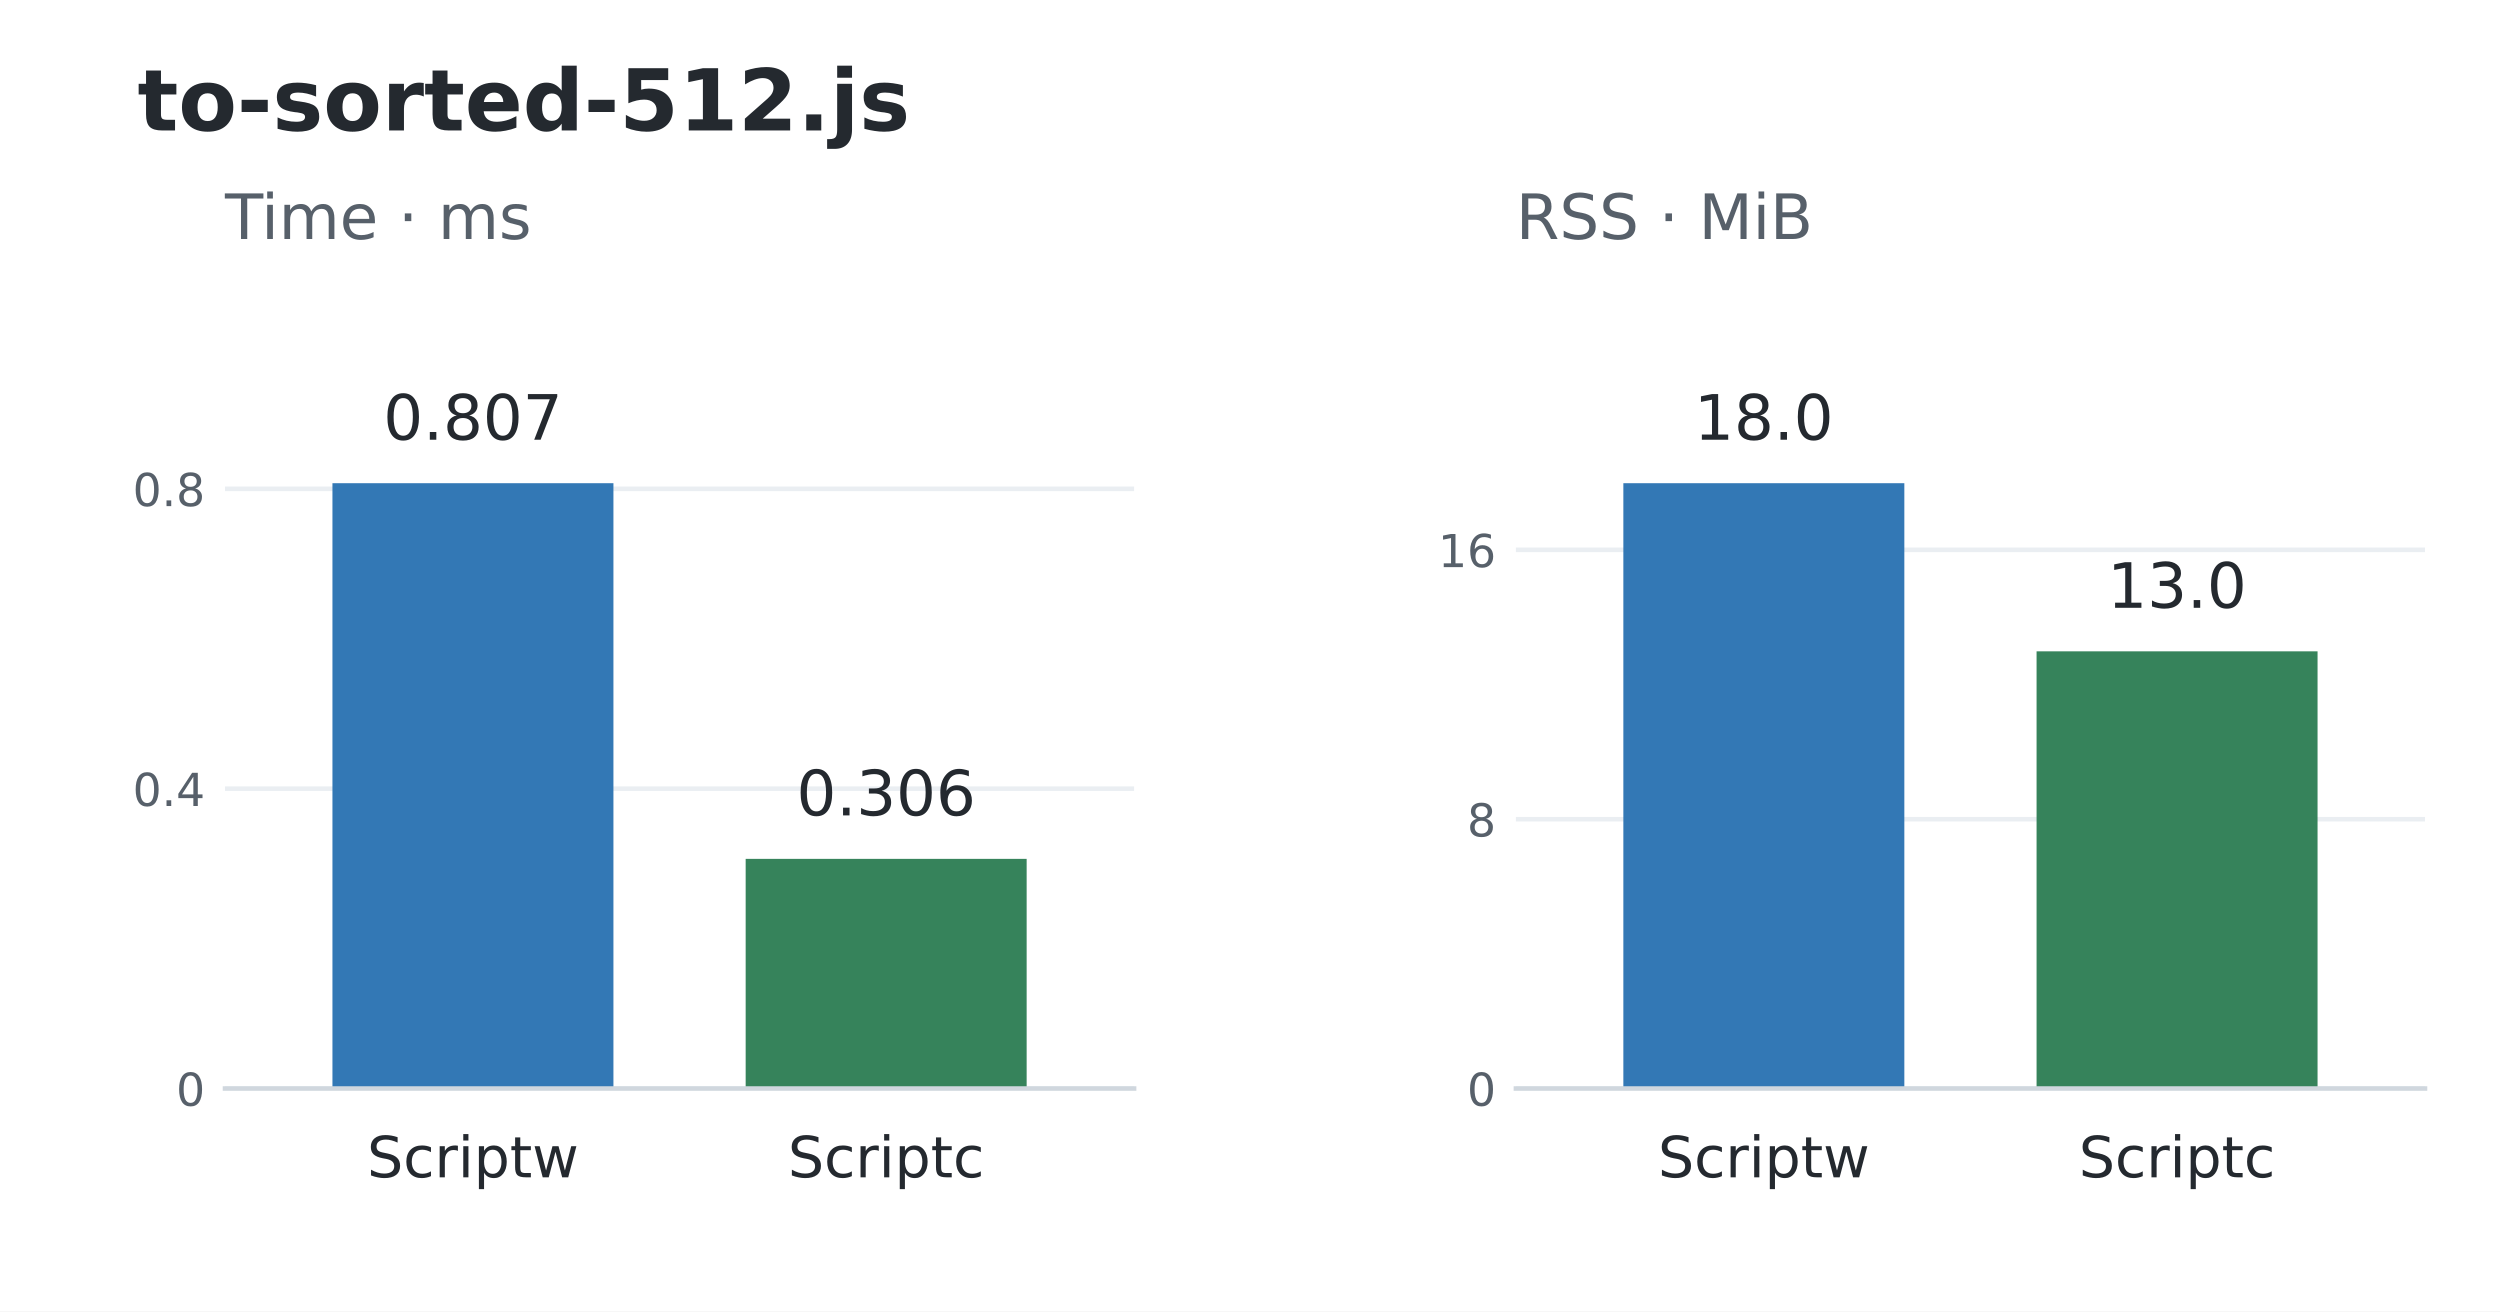
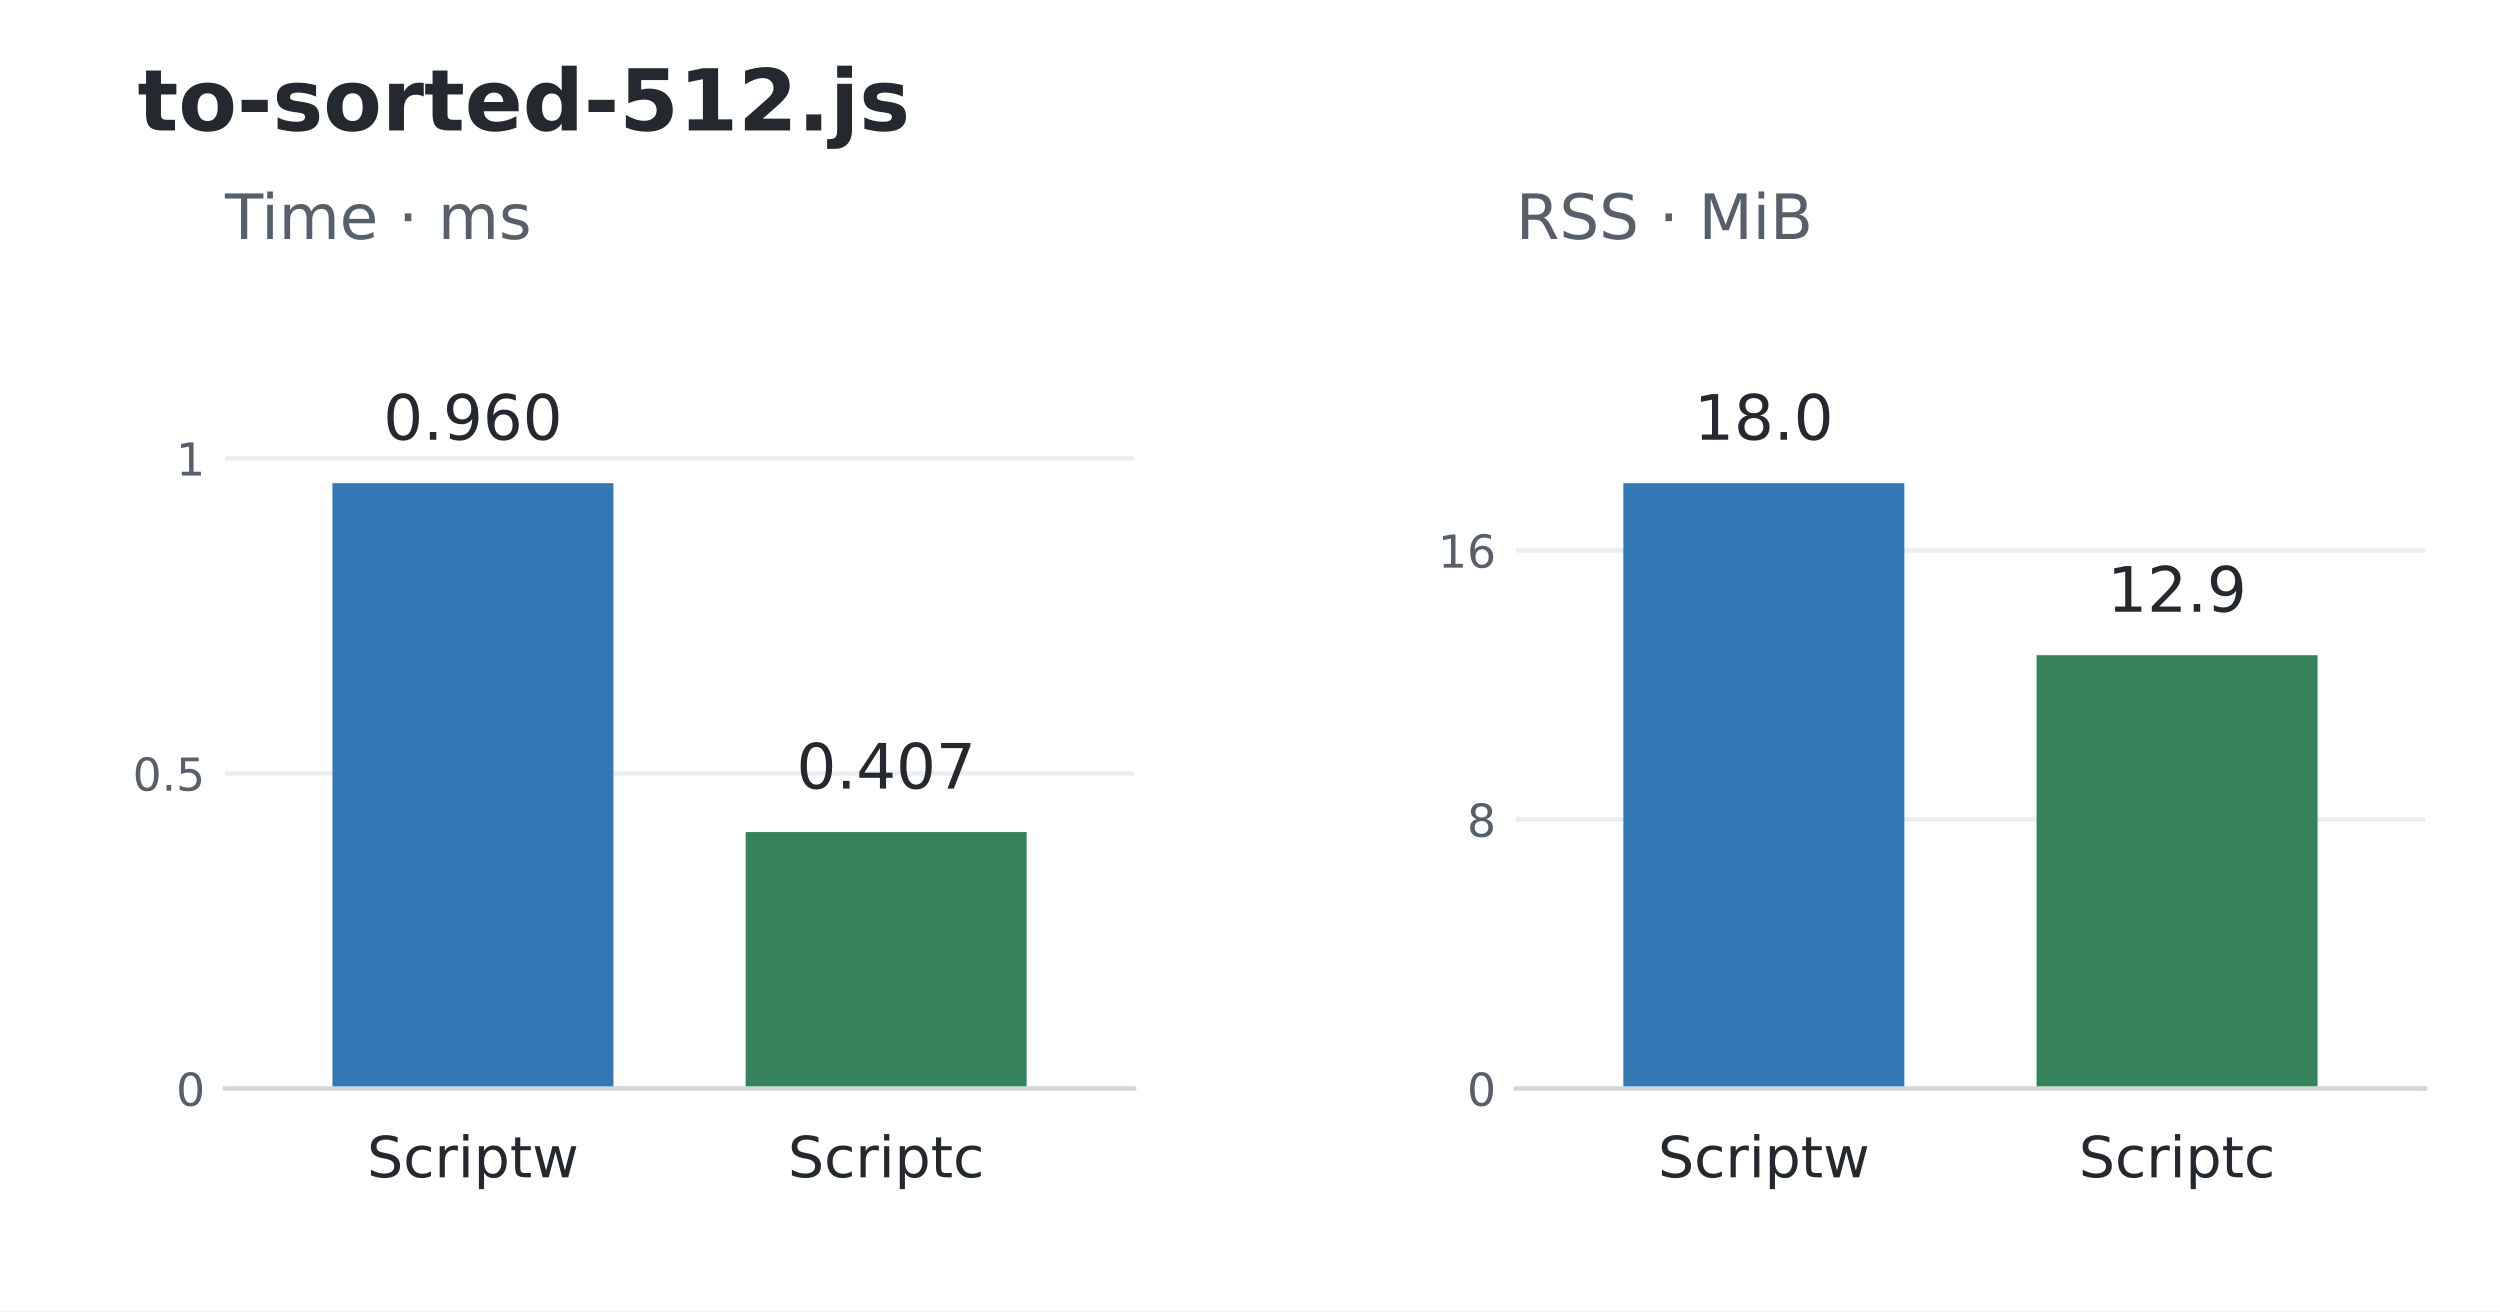
<svg xmlns="http://www.w3.org/2000/svg" width="439.2pt" height="230.4pt" viewBox="0 0 439.2 230.4" version="1.1">
  <defs>
    <style type="text/css">*{stroke-linejoin: round; stroke-linecap: butt}</style>
  </defs>
  <g id="figure_1">
    <g id="patch_1">
      <path d="M 0 230.4 L 439.2 230.4 L 439.2 0 L 0 0 z " style="fill: #ffffff" />
    </g>
    <g id="axes_1">
      <g id="patch_2">
        <path d="M 39.528 191.232 L 199.237 191.232 L 199.237 52.992 L 39.528 52.992 z " style="fill: #ffffff" />
      </g>
      <g id="matplotlib.axis_1">
        <g id="xtick_1">
          <g id="line2d_1" />
          <g id="text_1">
            <text style="font-size: 10px; font-family: 'DejaVu Sans'; text-anchor: middle; fill: #24292f" x="83.085" y="206.83" transform="rotate(-0 83.08503 206.8304)">Scriptw</text>
          </g>
        </g>
        <g id="xtick_2">
          <g id="line2d_2" />
          <g id="text_2">
            <text style="font-size: 10px; font-family: 'DejaVu Sans'; text-anchor: middle; fill: #24292f" x="155.68" y="206.83" transform="rotate(-0 155.6801 206.8304)">Scriptc</text>
          </g>
        </g>
      </g>
      <g id="matplotlib.axis_2">
        <g id="ytick_1">
          <g id="line2d_3">
            <path d="M 39.528 191.232 L 199.237 191.232 " clip-path="url(#p648741f3fb)" style="fill: none; stroke: #eaeef2; stroke-width: 0.8; stroke-linecap: square" />
          </g>
          <g id="line2d_4" />
          <g id="text_3">
            <text style="font-size: 8px; font-family: 'DejaVu Sans'; text-anchor: end; fill: #57606a" x="36.028" y="194.271" transform="rotate(-0 36.028 194.2711)">0</text>
          </g>
        </g>
        <g id="ytick_2">
          <g id="line2d_5">
-             <path d="M 39.528 138.554 L 199.237 138.554 " clip-path="url(#p648741f3fb)" style="fill: none; stroke: #eaeef2; stroke-width: 0.8; stroke-linecap: square" />
+             <path d="M 39.528 135.869 L 199.237 135.869 " clip-path="url(#p648741f3fb)" style="fill: none; stroke: #eaeef2; stroke-width: 0.8; stroke-linecap: square" />
          </g>
          <g id="line2d_6" />
          <g id="text_4">
-             <text style="font-size: 8px; font-family: 'DejaVu Sans'; text-anchor: end; fill: #57606a" x="36.028" y="141.593" transform="rotate(-0 36.028 141.5934)">0.4</text>
+             <text style="font-size: 8px; font-family: 'DejaVu Sans'; text-anchor: end; fill: #57606a" x="36.028" y="138.908" transform="rotate(-0 36.028 138.9076)">0.5</text>
          </g>
        </g>
        <g id="ytick_3">
          <g id="line2d_7">
-             <path d="M 39.528 85.877 L 199.237 85.877 " clip-path="url(#p648741f3fb)" style="fill: none; stroke: #eaeef2; stroke-width: 0.8; stroke-linecap: square" />
+             <path d="M 39.528 80.505 L 199.237 80.505 " clip-path="url(#p648741f3fb)" style="fill: none; stroke: #eaeef2; stroke-width: 0.8; stroke-linecap: square" />
          </g>
          <g id="line2d_8" />
          <g id="text_5">
-             <text style="font-size: 8px; font-family: 'DejaVu Sans'; text-anchor: end; fill: #57606a" x="36.028" y="88.916" transform="rotate(-0 36.028 88.91583)">0.8</text>
+             <text style="font-size: 8px; font-family: 'DejaVu Sans'; text-anchor: end; fill: #57606a" x="36.028" y="83.544" transform="rotate(-0 36.028 83.5441)">1</text>
          </g>
        </g>
      </g>
      <g id="patch_3">
        <path d="M 58.403 191.232 L 107.767 191.232 L 107.767 84.894 L 58.403 84.894 z " clip-path="url(#p648741f3fb)" style="fill: #3378b5" />
      </g>
      <g id="patch_4">
-         <path d="M 130.998 191.232 L 180.362 191.232 L 180.362 150.889 L 130.998 150.889 z " clip-path="url(#p648741f3fb)" style="fill: #36835b" />
+         <path d="M 130.998 191.232 L 180.362 191.232 L 180.362 146.182 L 130.998 146.182 z " clip-path="url(#p648741f3fb)" style="fill: #36835b" />
      </g>
      <g id="patch_5">
        <path d="M 39.528 191.232 L 199.237 191.232 " style="fill: none; stroke: #d0d7de; stroke-width: 0.8; stroke-linejoin: miter; stroke-linecap: square" />
      </g>
      <g id="text_6">
-         <text style="font-size: 11px; font-family: 'DejaVu Sans'; text-anchor: middle; fill: #24292f" x="83.085" y="77.251" transform="rotate(-0 83.08503 77.25096)">0.807</text>
+         <text style="font-size: 11px; font-family: 'DejaVu Sans'; text-anchor: middle; fill: #24292f" x="83.085" y="77.251" transform="rotate(-0 83.08503 77.25096)">0.960</text>
      </g>
      <g id="text_7">
-         <text style="font-size: 11px; font-family: 'DejaVu Sans'; text-anchor: middle; fill: #24292f" x="155.68" y="143.247" transform="rotate(-0 155.6801 143.2465)">0.306</text>
+         <text style="font-size: 11px; font-family: 'DejaVu Sans'; text-anchor: middle; fill: #24292f" x="155.68" y="138.539" transform="rotate(-0 155.6801 138.5394)">0.407</text>
      </g>
      <g id="text_8">
        <text style="font-size: 11px; font-family: 'DejaVu Sans'; text-anchor: start; fill: #57606a" x="39.528" y="41.992" transform="rotate(-0 39.528 41.992)">Time · ms</text>
      </g>
    </g>
    <g id="axes_2">
      <g id="patch_6">
        <path d="M 266.315 191.232 L 426.024 191.232 L 426.024 52.992 L 266.315 52.992 z " style="fill: #ffffff" />
      </g>
      <g id="matplotlib.axis_3">
        <g id="xtick_3">
          <g id="line2d_9" />
          <g id="text_9">
            <text style="font-size: 10px; font-family: 'DejaVu Sans'; text-anchor: middle; fill: #24292f" x="309.872" y="206.83" transform="rotate(-0 309.8719 206.8304)">Scriptw</text>
          </g>
        </g>
        <g id="xtick_4">
          <g id="line2d_10" />
          <g id="text_10">
            <text style="font-size: 10px; font-family: 'DejaVu Sans'; text-anchor: middle; fill: #24292f" x="382.467" y="206.83" transform="rotate(-0 382.467 206.8304)">Scriptc</text>
          </g>
        </g>
      </g>
      <g id="matplotlib.axis_4">
        <g id="ytick_4">
          <g id="line2d_11">
            <path d="M 266.315 191.232 L 426.024 191.232 " clip-path="url(#pf3a1462166)" style="fill: none; stroke: #eaeef2; stroke-width: 0.8; stroke-linecap: square" />
          </g>
          <g id="line2d_12" />
          <g id="text_11">
            <text style="font-size: 8px; font-family: 'DejaVu Sans'; text-anchor: end; fill: #57606a" x="262.815" y="194.271" transform="rotate(-0 262.8149 194.2711)">0</text>
          </g>
        </g>
        <g id="ytick_5">
          <g id="line2d_13">
-             <path d="M 266.315 143.914 L 426.024 143.914 " clip-path="url(#pf3a1462166)" style="fill: none; stroke: #eaeef2; stroke-width: 0.8; stroke-linecap: square" />
+             <path d="M 266.315 143.96 L 426.024 143.96 " clip-path="url(#pf3a1462166)" style="fill: none; stroke: #eaeef2; stroke-width: 0.8; stroke-linecap: square" />
          </g>
          <g id="line2d_14" />
          <g id="text_12">
-             <text style="font-size: 8px; font-family: 'DejaVu Sans'; text-anchor: end; fill: #57606a" x="262.815" y="146.953" transform="rotate(-0 262.8149 146.953)">8</text>
+             <text style="font-size: 8px; font-family: 'DejaVu Sans'; text-anchor: end; fill: #57606a" x="262.815" y="146.999" transform="rotate(-0 262.8149 146.9993)">8</text>
          </g>
        </g>
        <g id="ytick_6">
          <g id="line2d_15">
-             <path d="M 266.315 96.596 L 426.024 96.596 " clip-path="url(#pf3a1462166)" style="fill: none; stroke: #eaeef2; stroke-width: 0.8; stroke-linecap: square" />
+             <path d="M 266.315 96.688 L 426.024 96.688 " clip-path="url(#pf3a1462166)" style="fill: none; stroke: #eaeef2; stroke-width: 0.8; stroke-linecap: square" />
          </g>
          <g id="line2d_16" />
          <g id="text_13">
-             <text style="font-size: 8px; font-family: 'DejaVu Sans'; text-anchor: end; fill: #57606a" x="262.815" y="99.635" transform="rotate(-0 262.8149 99.63503)">16</text>
+             <text style="font-size: 8px; font-family: 'DejaVu Sans'; text-anchor: end; fill: #57606a" x="262.815" y="99.727" transform="rotate(-0 262.8149 99.72747)">16</text>
          </g>
        </g>
      </g>
      <g id="patch_7">
        <path d="M 285.19 191.232 L 334.554 191.232 L 334.554 84.894 L 285.19 84.894 z " clip-path="url(#pf3a1462166)" style="fill: #3378b5" />
      </g>
      <g id="patch_8">
-         <path d="M 357.785 191.232 L 407.149 191.232 L 407.149 114.421 L 357.785 114.421 z " clip-path="url(#pf3a1462166)" style="fill: #36835b" />
+         <path d="M 357.785 191.232 L 407.149 191.232 L 407.149 115.108 L 357.785 115.108 z " clip-path="url(#pf3a1462166)" style="fill: #36835b" />
      </g>
      <g id="patch_9">
        <path d="M 266.315 191.232 L 426.024 191.232 " style="fill: none; stroke: #d0d7de; stroke-width: 0.8; stroke-linejoin: miter; stroke-linecap: square" />
      </g>
      <g id="text_14">
        <text style="font-size: 11px; font-family: 'DejaVu Sans'; text-anchor: middle; fill: #24292f" x="309.872" y="77.251" transform="rotate(-0 309.8719 77.25096)">18.0</text>
      </g>
      <g id="text_15">
-         <text style="font-size: 11px; font-family: 'DejaVu Sans'; text-anchor: middle; fill: #24292f" x="382.467" y="106.779" transform="rotate(-0 382.467 106.7785)">13.0</text>
+         <text style="font-size: 11px; font-family: 'DejaVu Sans'; text-anchor: middle; fill: #24292f" x="382.467" y="107.465" transform="rotate(-0 382.467 107.4652)">12.9</text>
      </g>
      <g id="text_16">
        <text style="font-size: 11px; font-family: 'DejaVu Sans'; text-anchor: start; fill: #57606a" x="266.315" y="41.992" transform="rotate(-0 266.3149 41.992)">RSS · MiB</text>
      </g>
    </g>
    <g id="text_17">
      <text style="font-weight: 700; font-size: 15px; font-family: 'DejaVu Sans'; text-anchor: start; fill: #24292f" x="24.156" y="22.918" transform="rotate(-0 24.156 22.91766)">to-sorted-512.js</text>
    </g>
  </g>
  <defs>
    <clipPath id="p648741f3fb">
      <rect x="39.528" y="52.992" width="159.709" height="138.24" />
    </clipPath>
    <clipPath id="pf3a1462166">
      <rect x="266.315" y="52.992" width="159.709" height="138.24" />
    </clipPath>
  </defs>
</svg>
